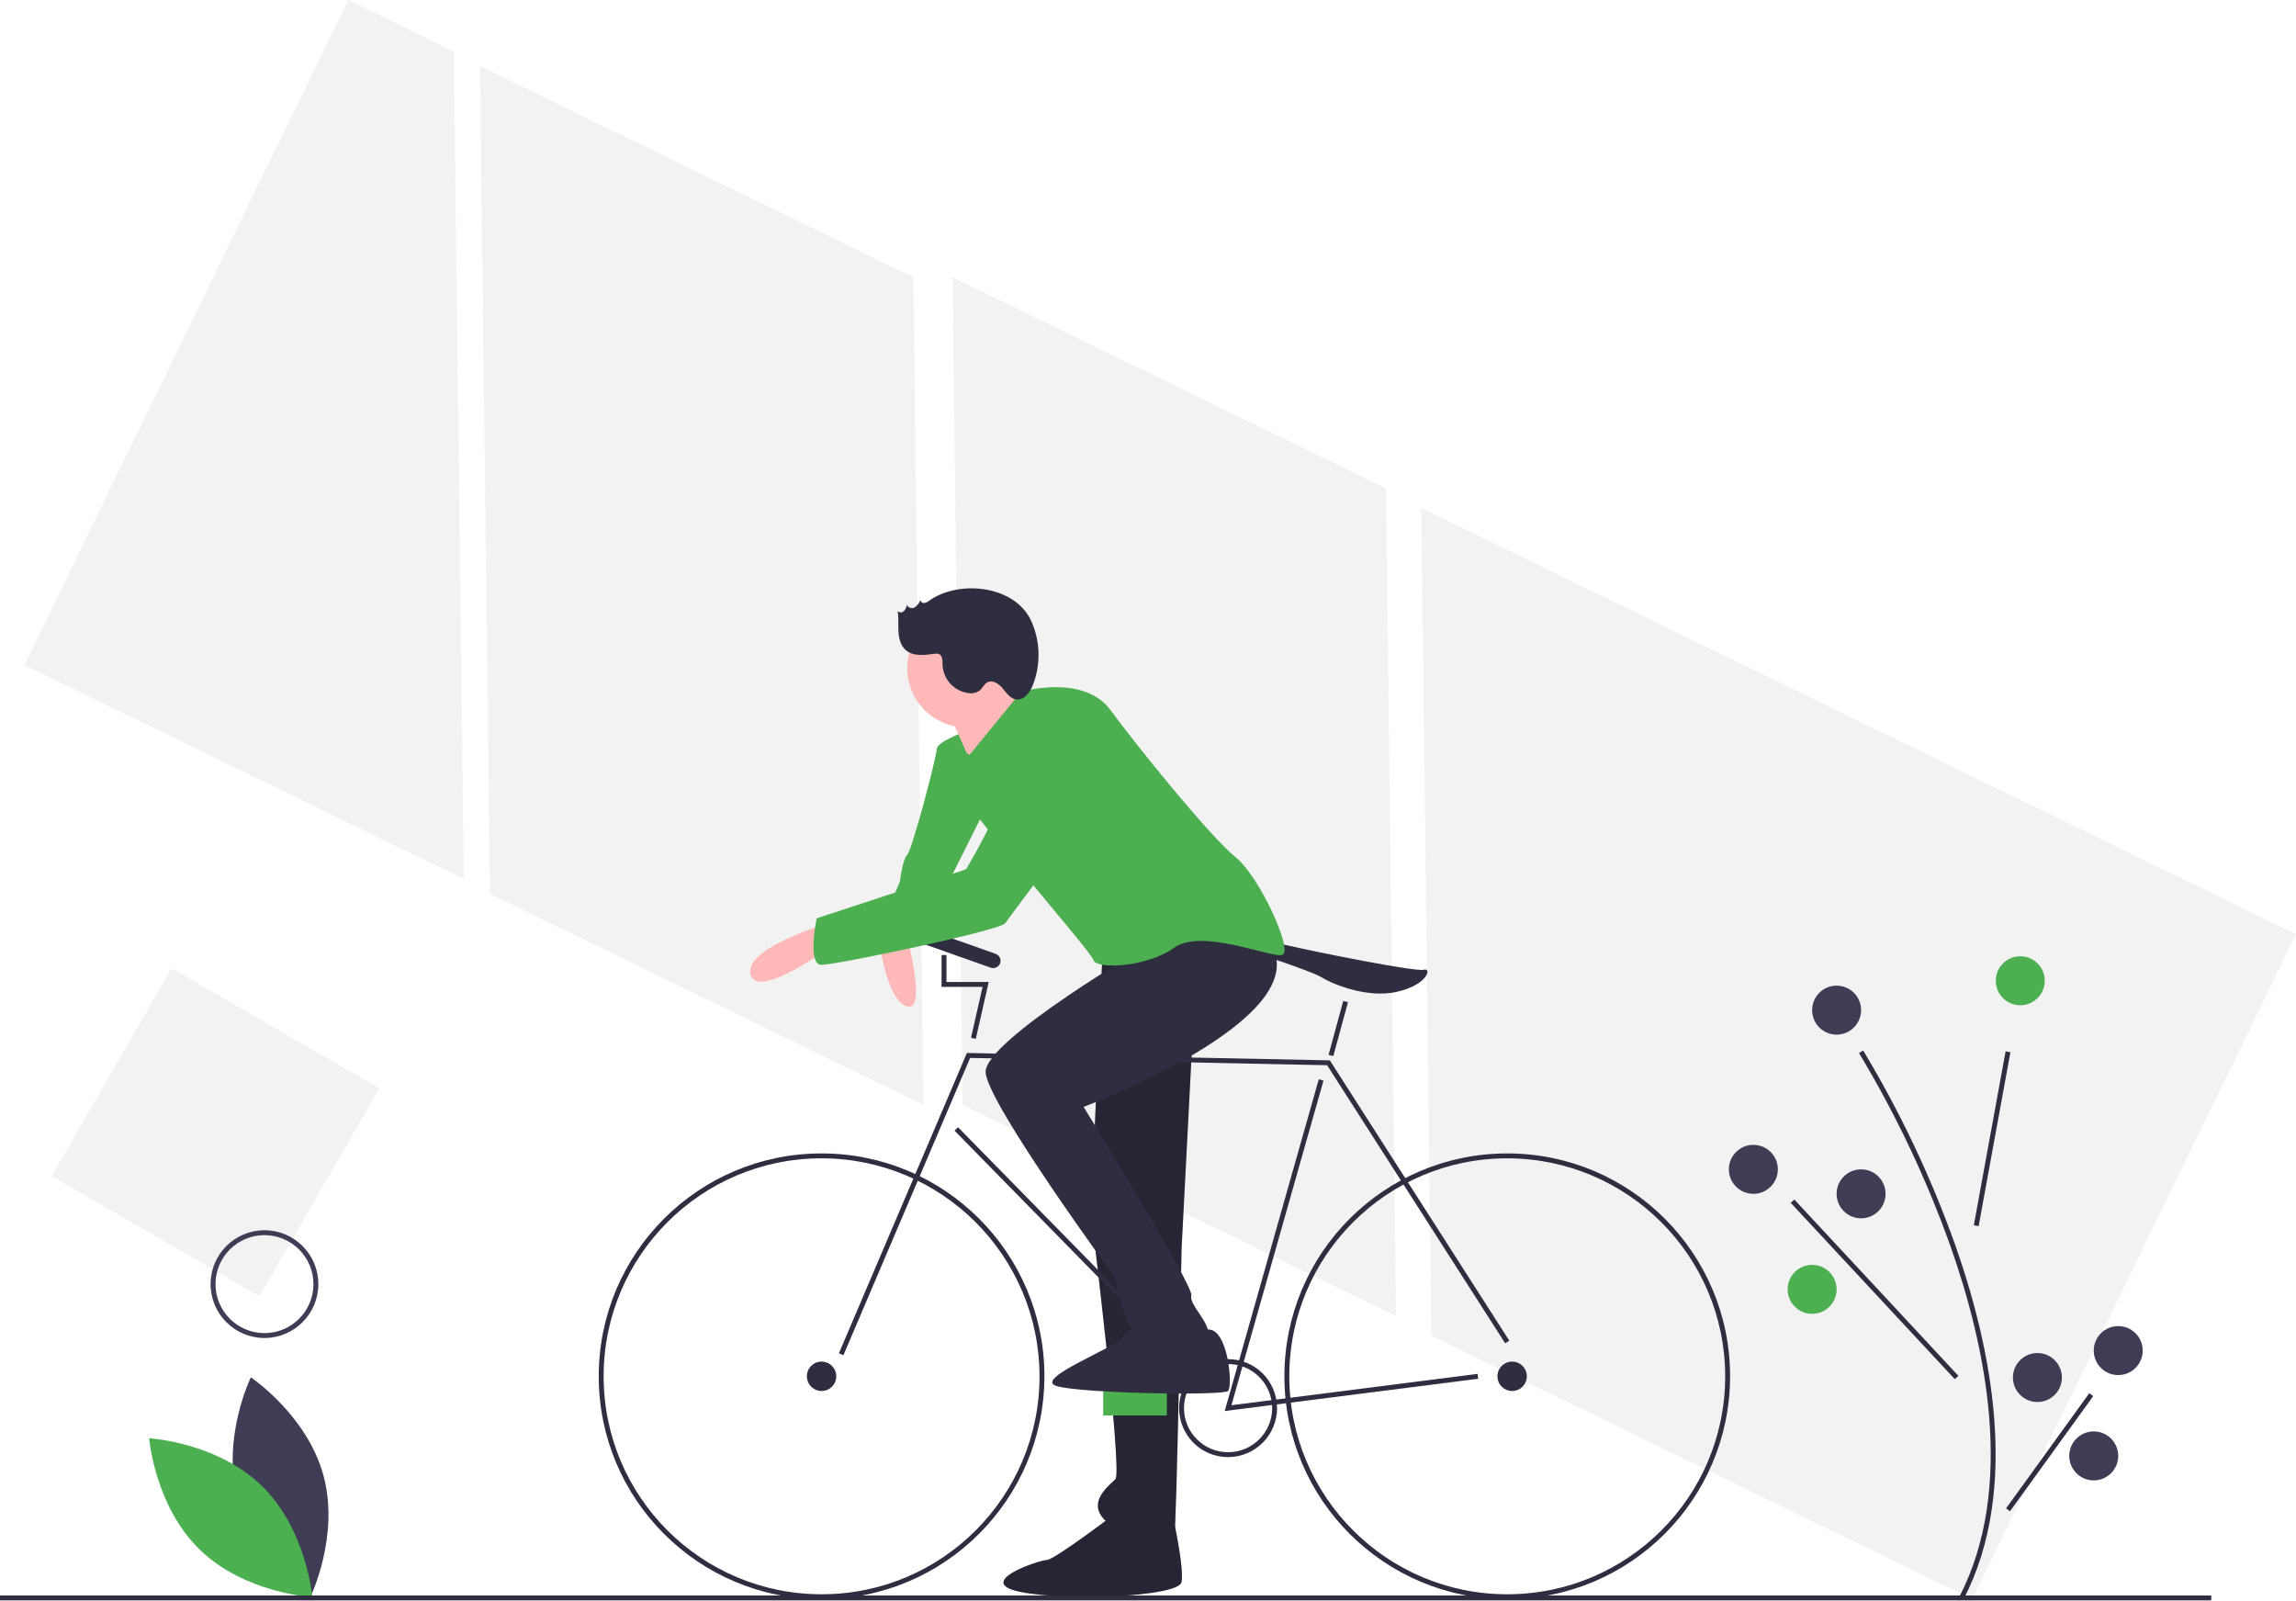
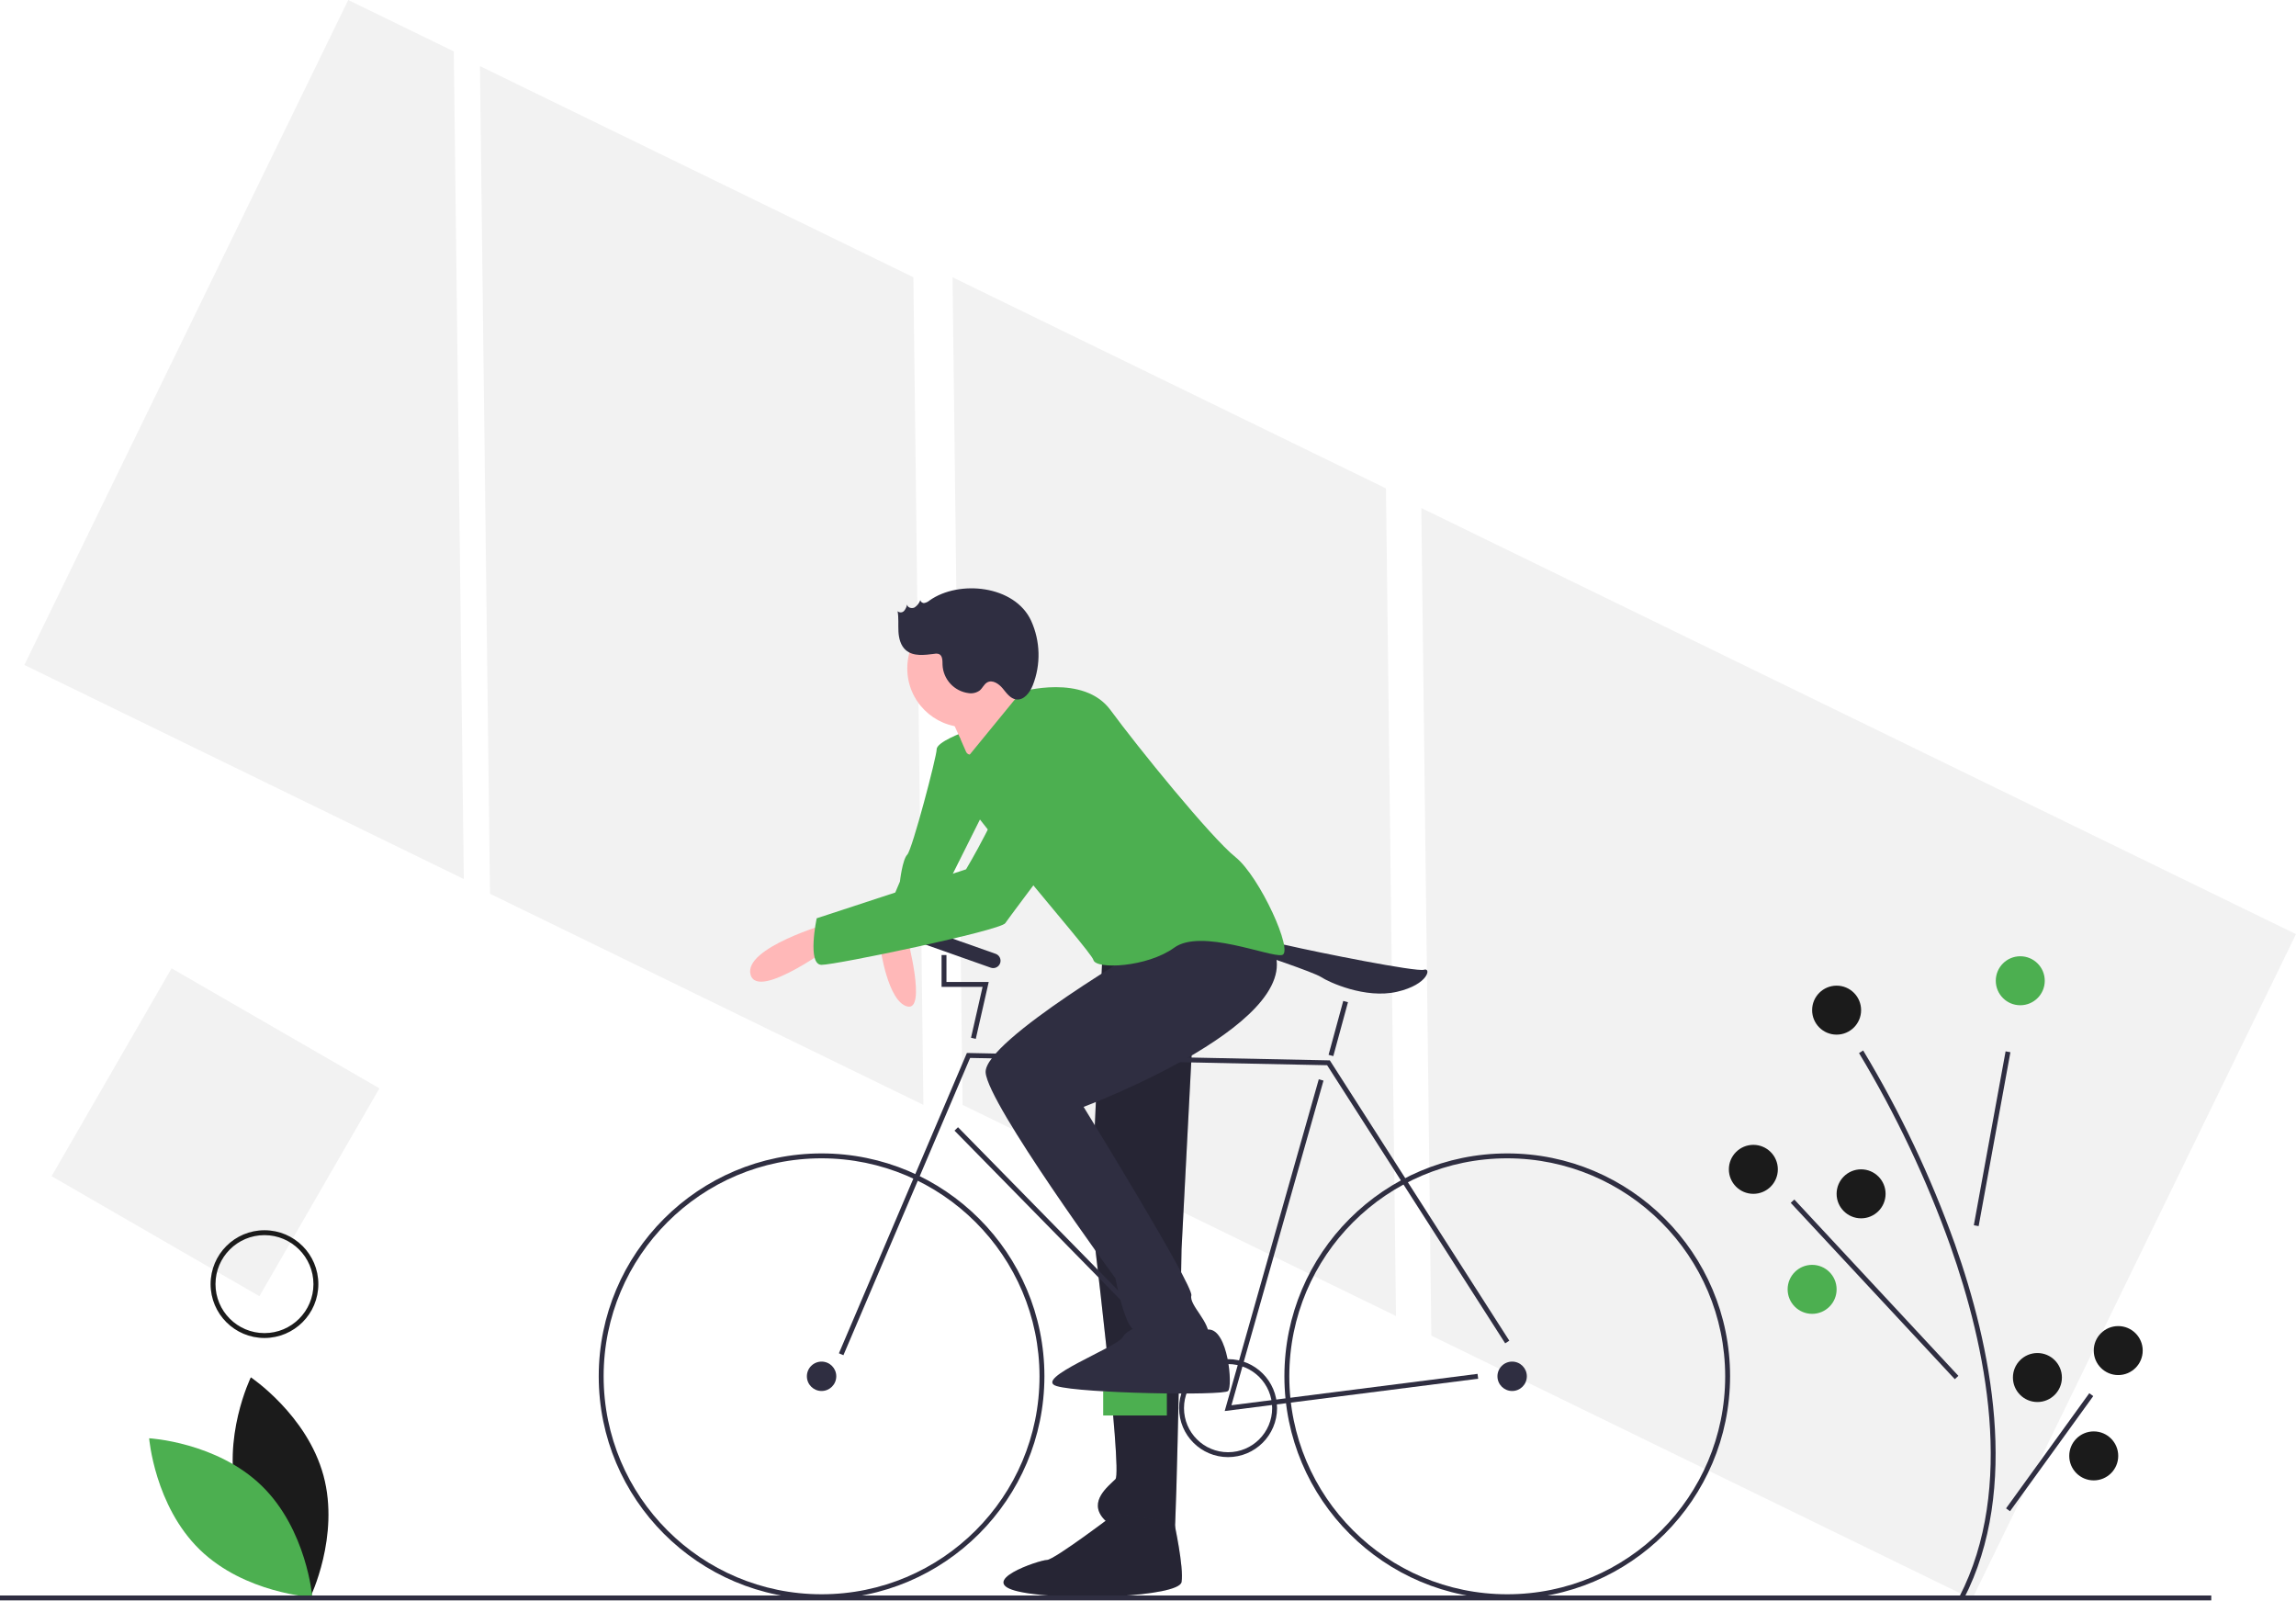
<svg xmlns="http://www.w3.org/2000/svg" data-name="Layer 1" width="937.597" height="653.445" viewBox="0 0 937.597 653.445">
  <polygon points="195.992 26.994 200.088 364.913 377.078 451.126 372.982 113.208 195.992 26.994" fill="#f2f2f2" />
  <polygon points="142.208 0 9.957 271.502 189.403 358.913 185.307 20.994 142.208 0" fill="#f2f2f2" />
  <polygon points="937.597 381.414 580.403 207.422 584.499 545.34 805.345 652.916 937.597 381.414" fill="#f2f2f2" />
  <polygon points="388.982 113.208 393.078 451.126 570.069 537.34 565.973 199.422 388.982 113.208" fill="#f2f2f2" />
  <path d="M581.702,506.222l-5,112s13,106,10,109-11,9-5,16,28,12,29,8,3-118,3-118l7-135Z" transform="translate(-131.2017 -123.2777)" fill="#2f2e41" />
  <path d="M581.702,506.222l-5,112s13,106,10,109-11,9-5,16,28,12,29,8,3-118,3-118l7-135Z" transform="translate(-131.2017 -123.2777)" opacity="0.2" />
  <path d="M586.702,741.222s-25,19-28,19-30,9-11,13,65,2,66-4-3-24.209-3-24.209Z" transform="translate(-131.2017 -123.2777)" fill="#2f2e41" />
  <path d="M586.702,741.222s-25,19-28,19-30,9-11,13,65,2,66-4-3-24.209-3-24.209Z" transform="translate(-131.2017 -123.2777)" opacity="0.2" />
  <path d="M524.702,422.222s-11,4-11,7-10,41-12,43-3,11-3,11-10,23-8,23,19-4,20,0,9-25,9-25l17-34Z" transform="translate(-131.2017 -123.2777)" fill="#4caf50" />
  <path d="M490.702,510.222s3,22,11,24,0-28,0-28Z" transform="translate(-131.2017 -123.2777)" fill="#ffb8b8" />
  <path d="M516.702,410.222s6,13,9,20,31-18,31-18-15-11-15-16S516.702,410.222,516.702,410.222Z" transform="translate(-131.2017 -123.2777)" fill="#ffb8b8" />
-   <path d="M228.241,735.278c6.706,24.791,29.677,40.144,29.677,40.144s12.098-24.84,5.391-49.631-29.677-40.144-29.677-40.144S221.535,710.487,228.241,735.278Z" transform="translate(-131.2017 -123.2777)" fill="#3f3d56" />
+   <path d="M228.241,735.278c6.706,24.791,29.677,40.144,29.677,40.144s12.098-24.84,5.391-49.631-29.677-40.144-29.677-40.144S221.535,710.487,228.241,735.278Z" transform="translate(-131.2017 -123.2777)" fill="#1B1B1B" />
  <path d="M238.095,729.95c18.402,17.914,20.65,45.452,20.65,45.452s-27.588-1.506-45.991-19.42-20.65-45.452-20.65-45.452S219.693,712.036,238.095,729.95Z" transform="translate(-131.2017 -123.2777)" fill="#4caf50" />
  <path d="M466.702,776.222a91,91,0,1,1,91-91A91.103,91.103,0,0,1,466.702,776.222Zm0-180a89,89,0,1,0,89,89A89.101,89.101,0,0,0,466.702,596.222Z" transform="translate(-131.2017 -123.2777)" fill="#2f2e41" />
  <path d="M746.702,776.222a91,91,0,1,1,91-91A91.103,91.103,0,0,1,746.702,776.222Zm0-180a89,89,0,1,0,89,89A89.1,89.1,0,0,0,746.702,596.222Z" transform="translate(-131.2017 -123.2777)" fill="#2f2e41" />
  <circle cx="335.5" cy="561.945" r="6" fill="#2f2e41" />
  <circle cx="617.5" cy="561.945" r="6" fill="#2f2e41" />
  <polygon points="344.42 553.337 342.58 552.552 394.845 429.931 543.055 432.955 543.342 433.405 616.342 547.405 614.658 548.484 541.945 434.934 396.155 431.958 344.42 553.337" fill="#2f2e41" />
  <polygon points="500.125 576.128 538.538 440.672 540.462 441.217 502.875 573.761 603.374 560.952 603.626 562.937 500.125 576.128" fill="#2f2e41" />
  <rect x="572.202" y="563.18" width="2" height="147.085" transform="translate(-413.074 460.3048) rotate(-44.4491)" fill="#2f2e41" />
  <rect x="666.3" y="542.222" width="22.804" height="2" transform="translate(-155.6774 931.1362) rotate(-74.76942)" fill="#2f2e41" />
  <polygon points="398.476 424.166 396.524 423.723 401.247 402.945 384.5 402.945 384.5 389.945 386.5 389.945 386.5 400.945 403.753 400.945 398.476 424.166" fill="#2f2e41" />
  <path d="M643.702,512.222s0-6,13-3,53,11,56,10,2,6-11,9-28-4-31-6S643.702,512.222,643.702,512.222Z" transform="translate(-131.2017 -123.2777)" fill="#2f2e41" />
  <rect x="450.5" y="567.945" width="26" height="10" fill="#4caf50" />
  <path d="M632.702,718.222a20,20,0,1,1,20-20A20.022,20.022,0,0,1,632.702,718.222Zm0-38a18,18,0,1,0,18,18A18.021,18.021,0,0,0,632.702,680.222Z" transform="translate(-131.2017 -123.2777)" fill="#2f2e41" />
  <circle cx="394.5" cy="272.945" r="24" fill="#ffb8b8" />
  <path d="M601.702,508.222s-69,40-68,53,53,84,53,84,4,21,8,21,29,9,30,3-8-13-7-17-44-77-44-77,96.307-36,76.154-67S601.702,508.222,601.702,508.222Z" transform="translate(-131.2017 -123.2777)" fill="#2f2e41" />
  <path d="M603.702,662.222s-12,3-14,7-37,17-27,20,68,4,70,2,0-25.213-8-25.106S607.702,669.222,603.702,662.222Z" transform="translate(-131.2017 -123.2777)" fill="#2f2e41" />
  <path d="M525.702,433.222l22.5-27.5s25.5-7.5,36.5,7.5,41,52,51,60,24,39,19,40-33-11-44-3-32,9-33,5-61-71-61-80,6.394-10.931,6.394-10.931Z" transform="translate(-131.2017 -123.2777)" fill="#4caf50" />
  <rect x="502.702" y="507.222" width="38" height="6" rx="3" transform="translate(68.70297 -267.9953) rotate(19.4707)" fill="#2f2e41" />
  <path d="M469.702,500.222s-35,10-32,21,35-13,35-13Z" transform="translate(-131.2017 -123.2777)" fill="#ffb8b8" />
  <path d="M560.702,413.222s-14,12-17,26-18,39-18,39l-61,20s-4,19,2,19,73-14,75-17,45-60,45-60S590.702,409.222,560.702,413.222Z" transform="translate(-131.2017 -123.2777)" fill="#4caf50" />
  <path d="M510.795,368.444a4.733,4.733,0,0,1-2.061,1.034,1.471,1.471,0,0,1-1.705-1.181,6.111,6.111,0,0,1-2.339,3c-1.145.597-2.916.096-3.081-1.184a5.405,5.405,0,0,1-1.244,2.626,1.863,1.863,0,0,1-2.619.088c.501,2.741.192,5.559.349,8.34s.899,5.73,3.001,7.56c3.065,2.668,7.674,2.009,11.705,1.504a3.553,3.553,0,0,1,1.834.1c1.51.643,1.441,2.744,1.461,4.385a12.185,12.185,0,0,0,10.669,11.571,6.108,6.108,0,0,0,4.54-1.108c1.145-.97,1.729-2.552,3.041-3.28,2.134-1.186,4.721.543,6.281,2.421s3.097,4.187,5.514,4.53c3.196.455,5.63-2.803,6.825-5.802a33.822,33.822,0,0,0-.672-26.28C545.622,362.22,522.825,359.92,510.795,368.444Z" transform="translate(-131.2017 -123.2777)" fill="#2f2e41" />
  <path d="M933.09,776.181l-1.777-.918c23.082-44.624,10.739-102.575-3.679-143.332a439.291,439.291,0,0,0-37.278-78.675l1.69-1.068a441.537,441.537,0,0,1,37.472,79.075C944.07,672.393,956.5,730.922,933.09,776.181Z" transform="translate(-131.2017 -123.2777)" fill="#2f2e41" />
  <rect x="908.612" y="587.223" width="72.18" height="1.999" transform="matrix(0.17975, -0.98371, 0.98371, 0.17975, 65.05255, 1288.53)" fill="#2f2e41" />
  <rect x="895.701" y="600.547" width="2.001" height="98.351" transform="translate(-333.5586 661.6599) rotate(-42.93968)" fill="#2f2e41" />
  <rect x="939.197" y="715.222" width="58.009" height="2" transform="translate(-310.6601 957.9995) rotate(-54.13715)" fill="#2f2e41" />
  <circle cx="825" cy="400.445" r="10" fill="#4caf50" />
-   <circle cx="716" cy="477.445" r="10" fill="#3f3d56" />
-   <circle cx="760" cy="487.445" r="10" fill="#3f3d56" />
+   <circle cx="716" cy="477.445" r="10" fill="#1B1B1B" />
+   <circle cx="760" cy="487.445" r="10" fill="#1B1B1B" />
  <circle cx="740" cy="526.445" r="10" fill="#4caf50" />
-   <circle cx="865" cy="551.445" r="10" fill="#3f3d56" />
-   <circle cx="832" cy="562.445" r="10" fill="#3f3d56" />
-   <circle cx="855" cy="594.445" r="10" fill="#3f3d56" />
-   <circle cx="750" cy="412.445" r="10" fill="#3f3d56" />
+   <circle cx="865" cy="551.445" r="10" fill="#1B1B1B" />
+   <circle cx="832" cy="562.445" r="10" fill="#1B1B1B" />
+   <circle cx="855" cy="594.445" r="10" fill="#1B1B1B" />
+   <circle cx="750" cy="412.445" r="10" fill="#1B1B1B" />
  <rect y="651.445" width="903" height="2" fill="#2f2e41" />
  <rect x="170.202" y="536.585" width="98" height="98" transform="translate(190.958 -154.4252) rotate(30)" fill="#f2f2f2" />
-   <path d="M239.202,669.585a22,22,0,1,1,22-22A22.025,22.025,0,0,1,239.202,669.585Zm0-42a20,20,0,1,0,20,20A20.022,20.022,0,0,0,239.202,627.585Z" transform="translate(-131.2017 -123.2777)" fill="#3f3d56" />
+   <path d="M239.202,669.585a22,22,0,1,1,22-22A22.025,22.025,0,0,1,239.202,669.585Zm0-42a20,20,0,1,0,20,20A20.022,20.022,0,0,0,239.202,627.585Z" transform="translate(-131.2017 -123.2777)" fill="#1B1B1B" />
</svg>
